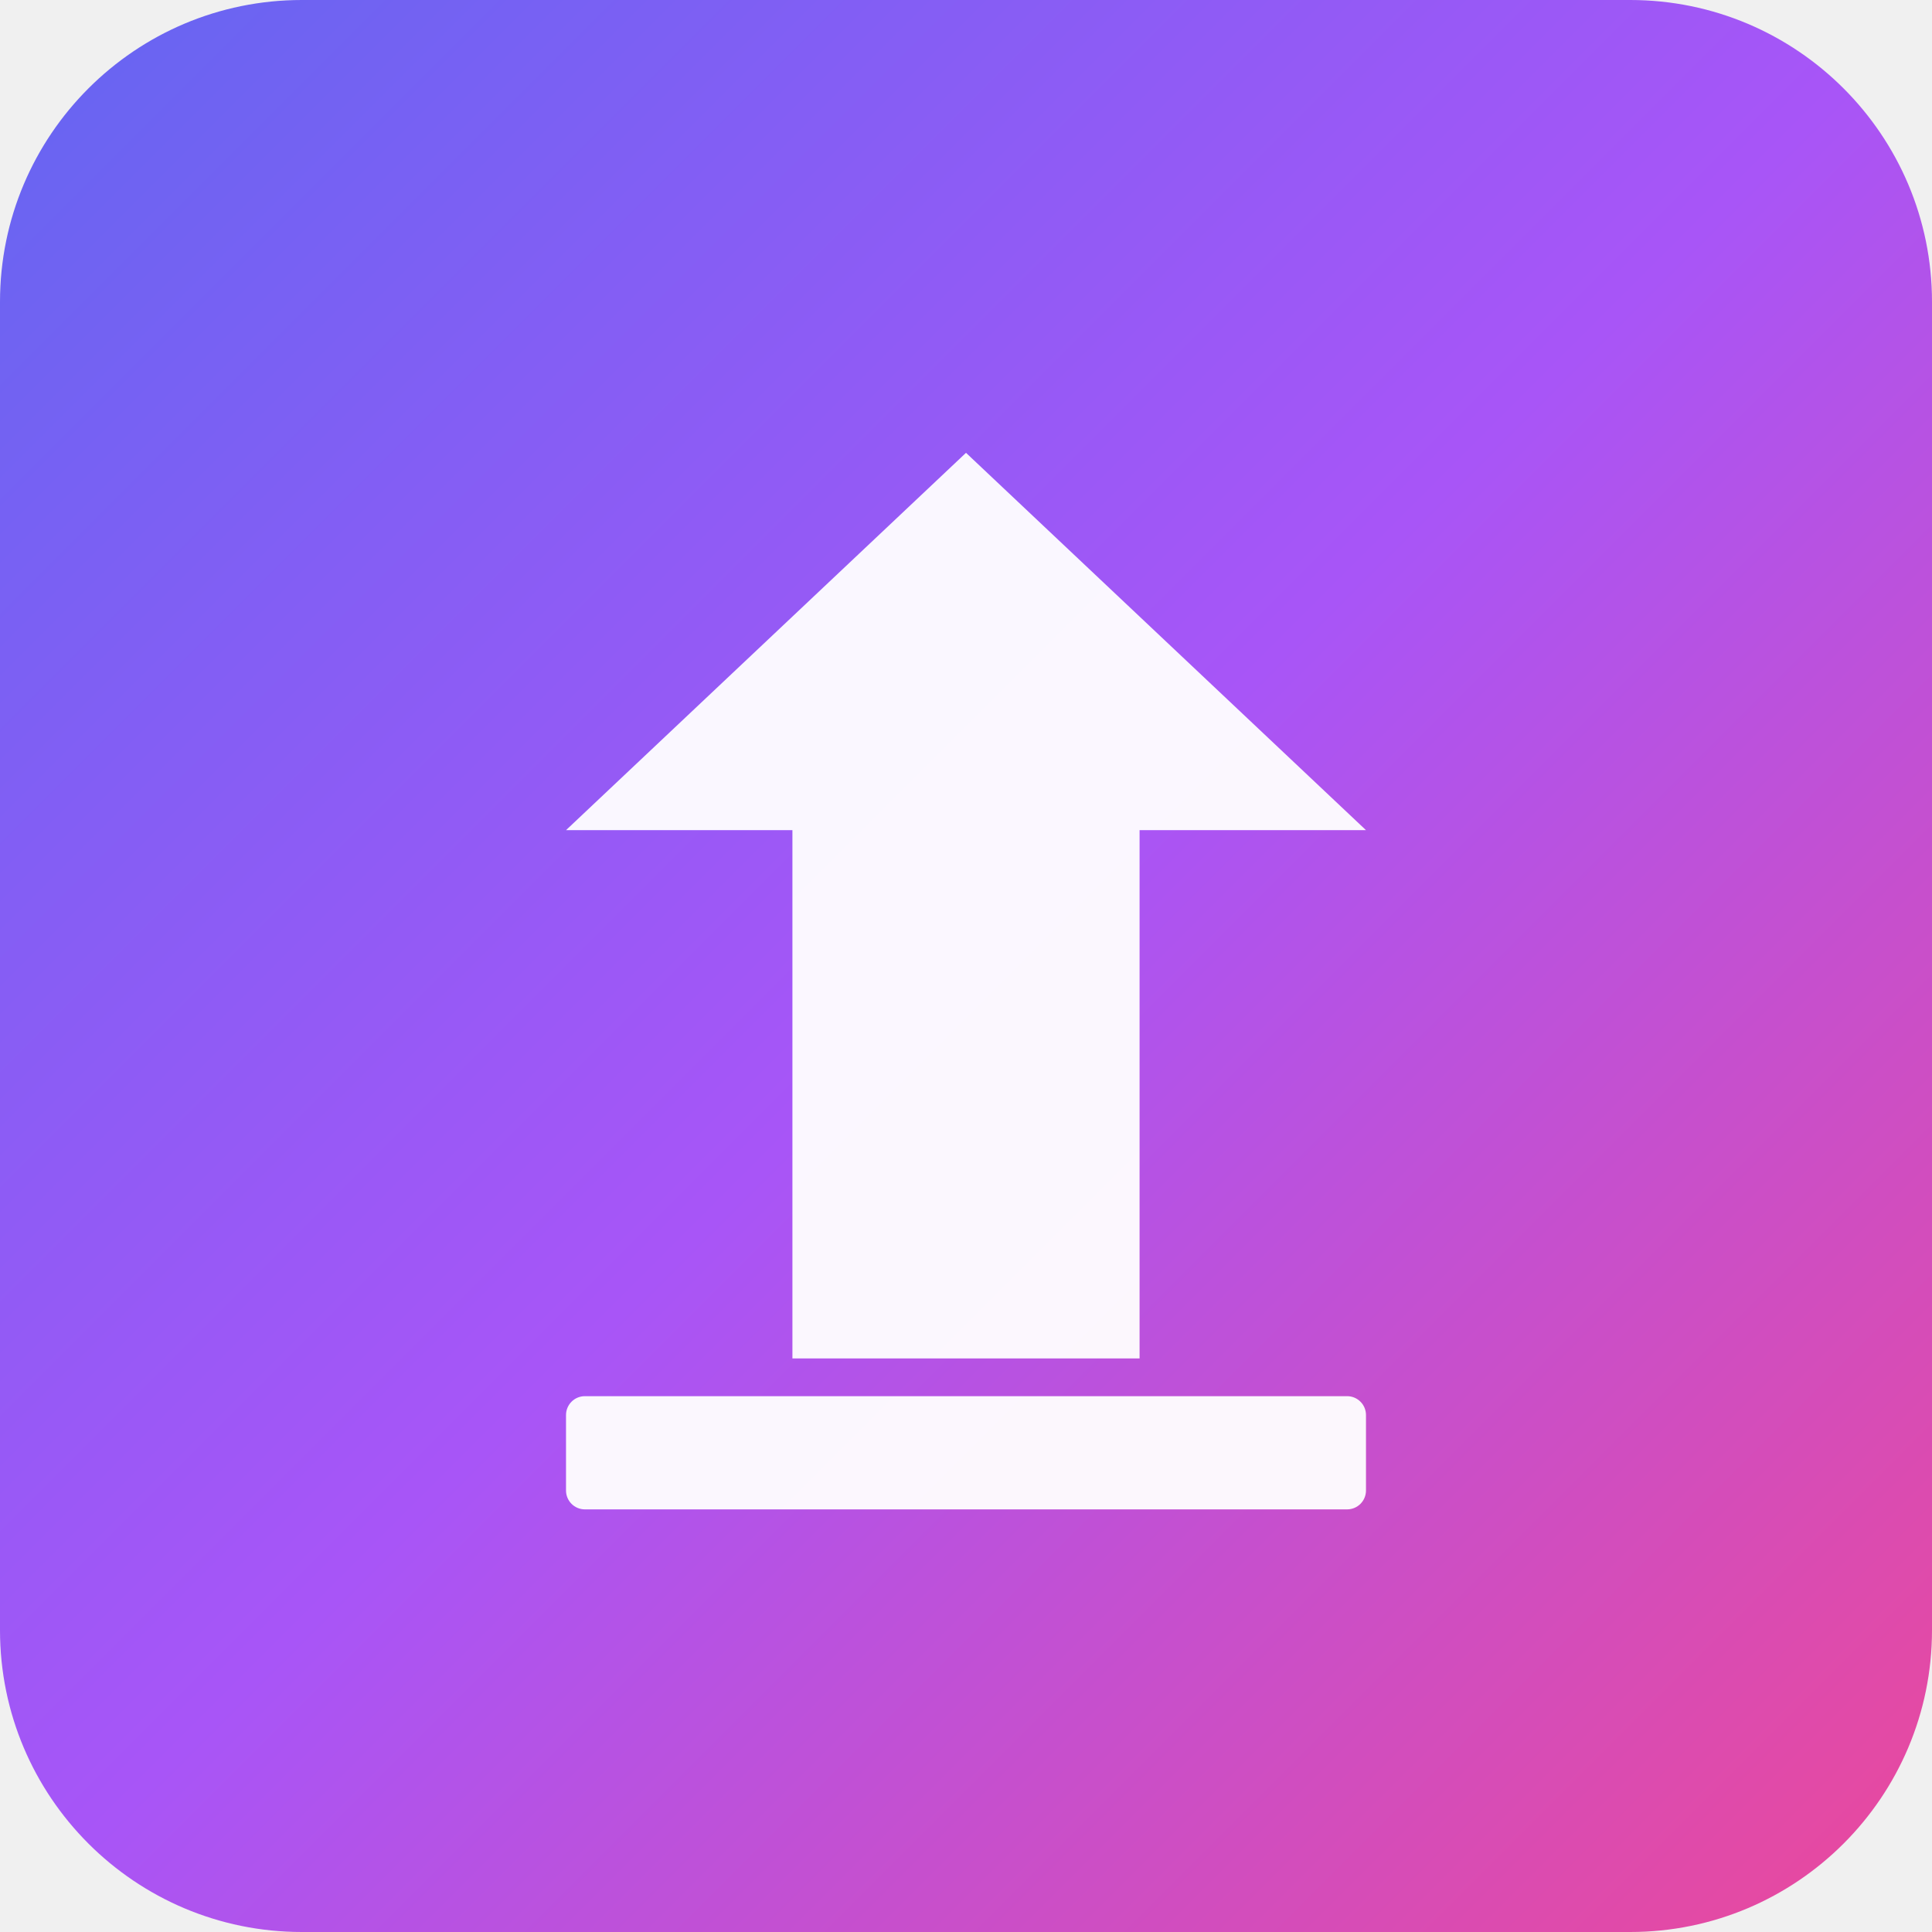
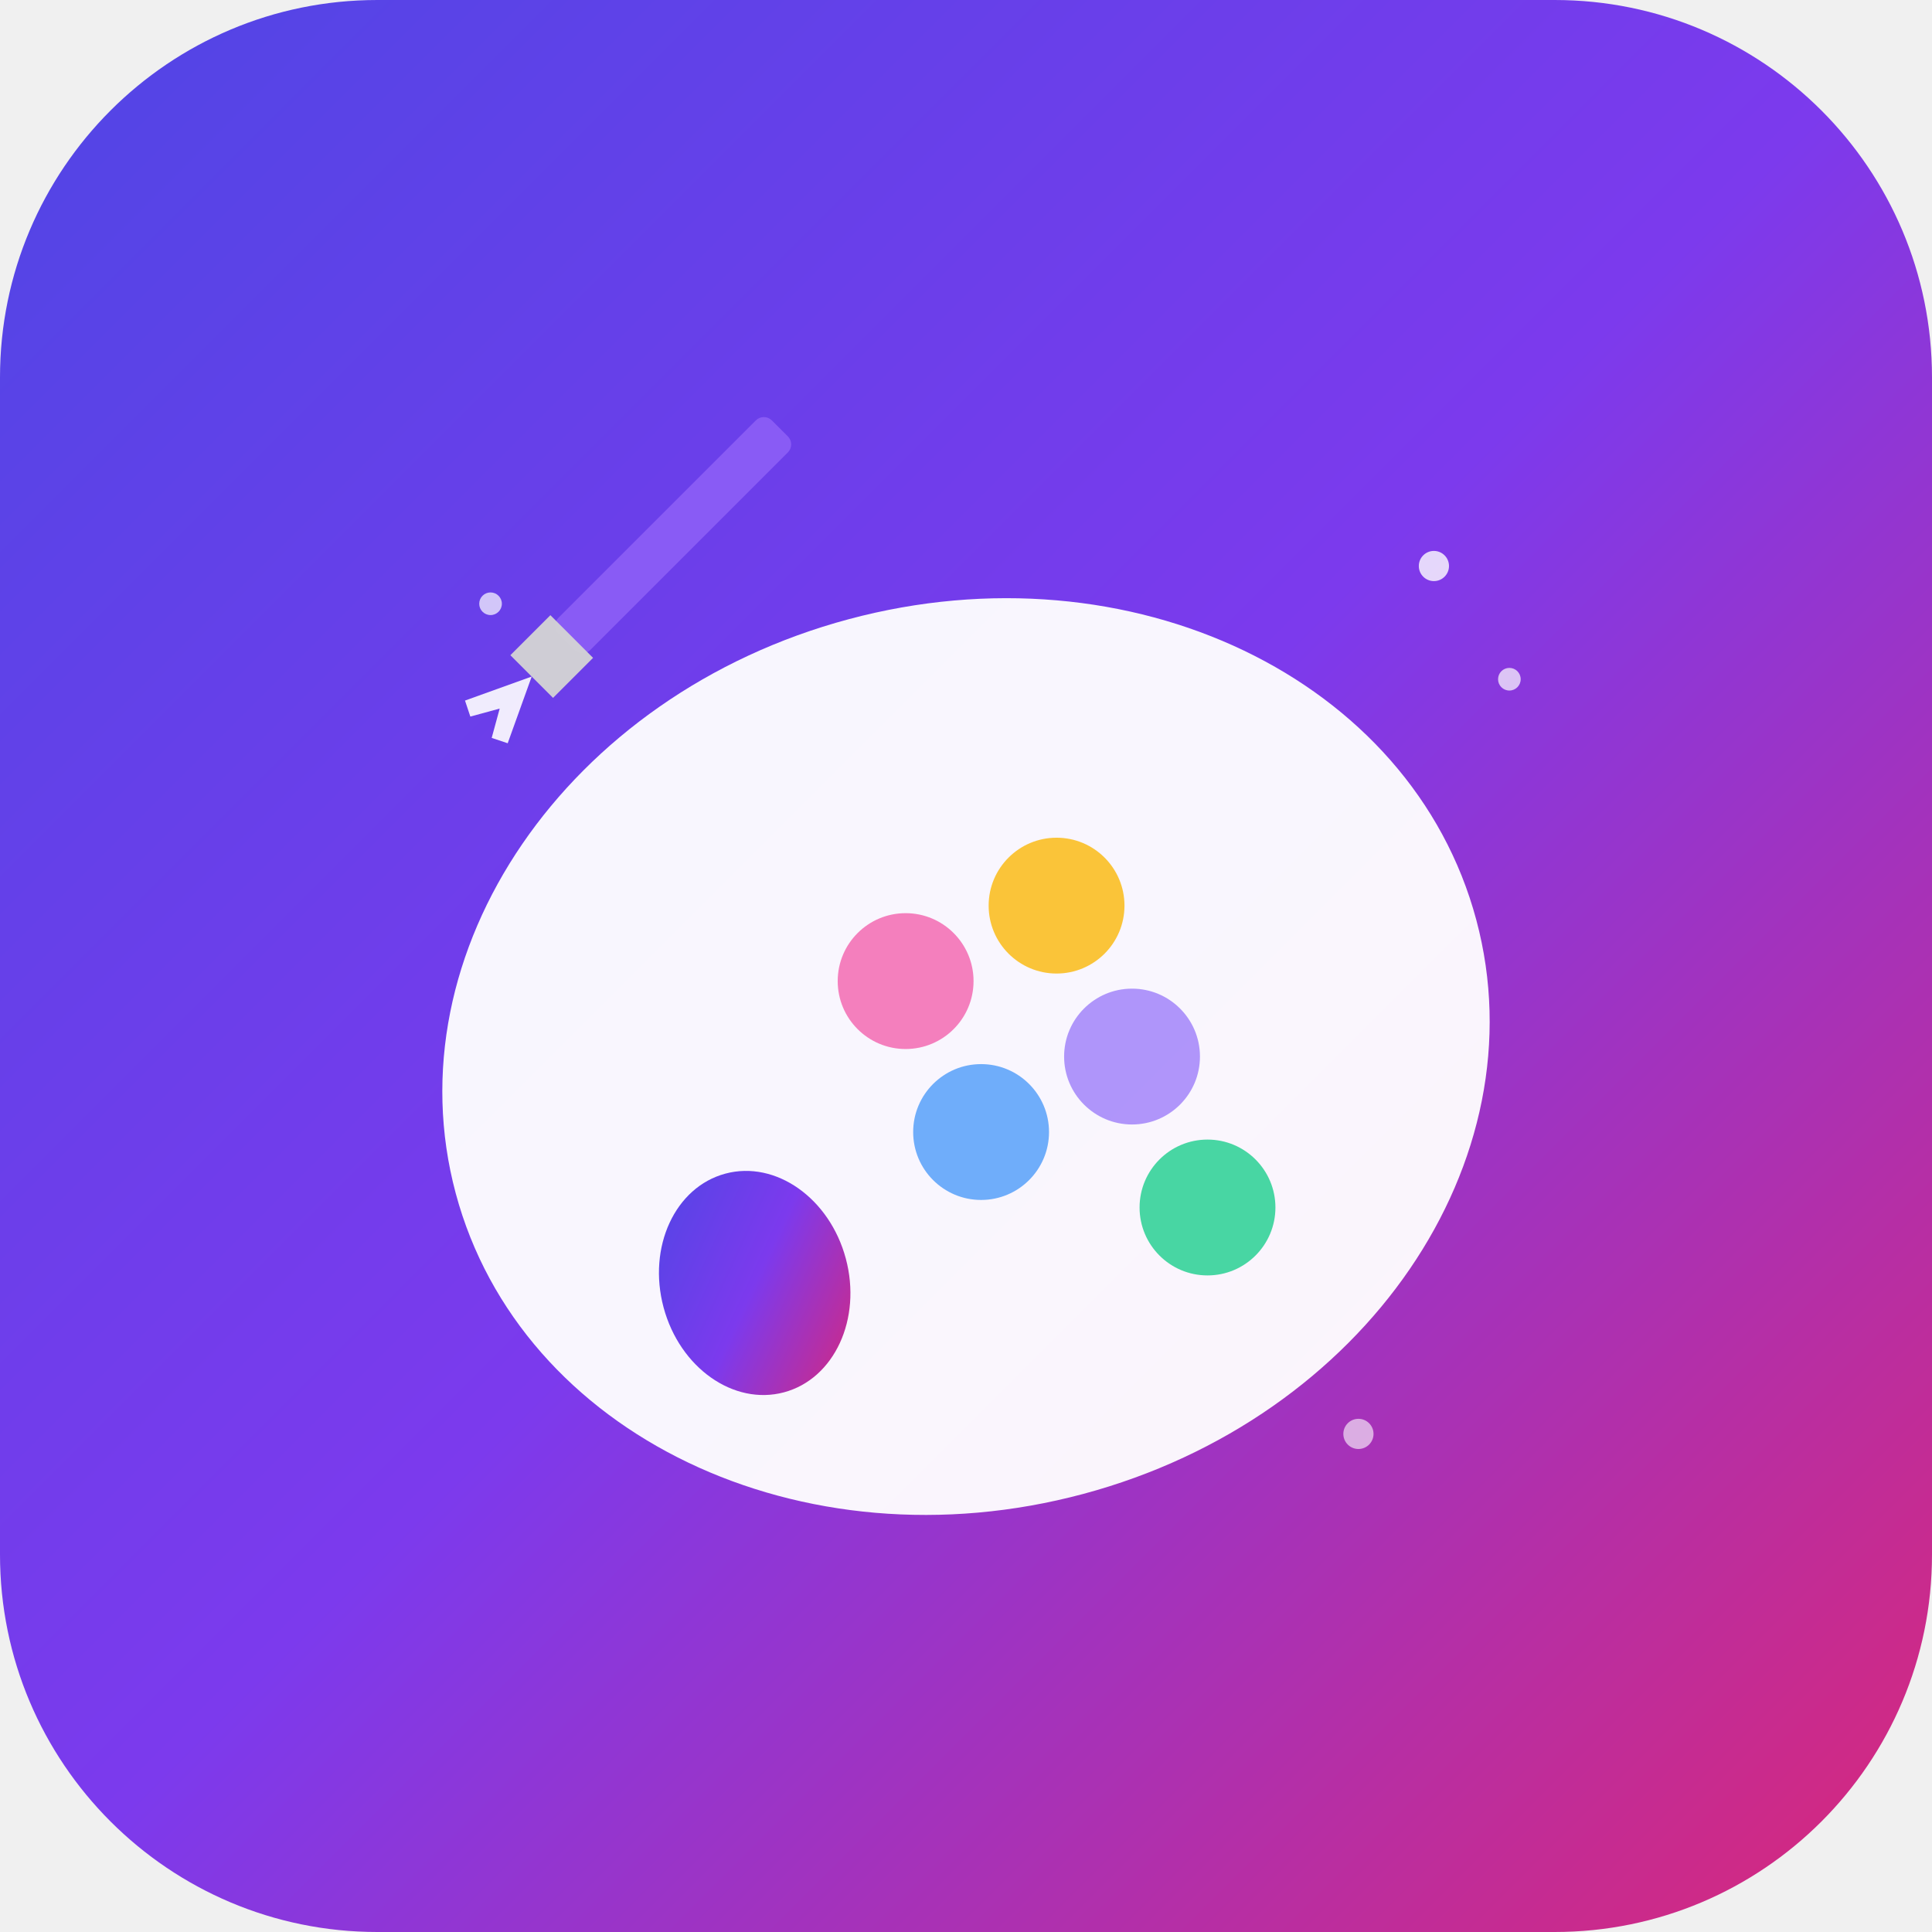
<svg xmlns="http://www.w3.org/2000/svg" width="512" height="512" viewBox="0 0 512 512">
  <defs>
-     <linearGradient id="grad1" x1="0%" y1="0%" x2="100%" y2="100%">
-       <stop offset="0%" style="stop-color:#6366f1;stop-opacity:1" />
-       <stop offset="50%" style="stop-color:#a855f7;stop-opacity:1" />
-       <stop offset="100%" style="stop-color:#ec4899;stop-opacity:1" />
+     <linearGradient id="bgGrad" x1="0%" y1="0%" x2="100%" y2="100%">
+       <stop offset="0%" style="stop-color:#4f46e5;stop-opacity:1" />
+       <stop offset="50%" style="stop-color:#7c3aed;stop-opacity:1" />
+       <stop offset="100%" style="stop-color:#db2777;stop-opacity:1" />
+     </linearGradient>
+     <linearGradient id="paletteGrad" x1="0%" y1="0%" x2="100%" y2="0%">
+       <stop offset="0%" style="stop-color:#fbbf24;stop-opacity:1" />
+       <stop offset="33%" style="stop-color:#f472b6;stop-opacity:1" />
+       <stop offset="66%" style="stop-color:#a78bfa;stop-opacity:1" />
+       <stop offset="100%" style="stop-color:#60a5fa;stop-opacity:1" />
    </linearGradient>
  </defs>
-   <rect width="512" height="512" rx="80" fill="url(#grad1)" />
-   <path d="M 256 120 L 150 220 L 210 220 L 210 360 L 302 360 L 302 220 L 362 220 Z" fill="white" opacity="0.95" />
-   <rect x="150" y="370" width="212" height="30" rx="5" fill="white" opacity="0.95" />
+   <rect width="512" height="512" rx="100" fill="url(#bgGrad)" />
+   <ellipse cx="256" cy="280" rx="140" ry="120" fill="white" opacity="0.95" transform="rotate(-15 256 280)" />
+   <ellipse cx="200" cy="340" rx="25" ry="30" fill="url(#bgGrad)" transform="rotate(-15 200 340)" />
+   <circle cx="280" cy="240" r="18" fill="#fbbf24" opacity="0.9" />
+   <circle cx="240" cy="260" r="18" fill="#f472b6" opacity="0.9" />
+   <circle cx="300" cy="280" r="18" fill="#a78bfa" opacity="0.9" />
+   <circle cx="260" cy="300" r="18" fill="#60a5fa" opacity="0.9" />
+   <circle cx="320" cy="320" r="18" fill="#34d399" opacity="0.9" />
+   <g transform="rotate(45 160 180)">
+     <rect x="140" y="100" width="12" height="80" rx="3" fill="#8b5cf6" opacity="0.95" />
+     <rect x="138" y="178" width="16" height="15" fill="#d4d4d4" opacity="0.95" />
+     <path d="M 146 193 L 138 210 L 142 212 L 146 205 L 150 212 L 154 210 Z" fill="#ffffff" opacity="0.9" />
+   </g>
+   <circle cx="380" cy="150" r="4" fill="white" opacity="0.8" />
+   <circle cx="400" cy="180" r="3" fill="white" opacity="0.7" />
+   <circle cx="130" cy="160" r="3" fill="white" opacity="0.7" />
+   <circle cx="360" cy="380" r="4" fill="white" opacity="0.6" />
</svg>
